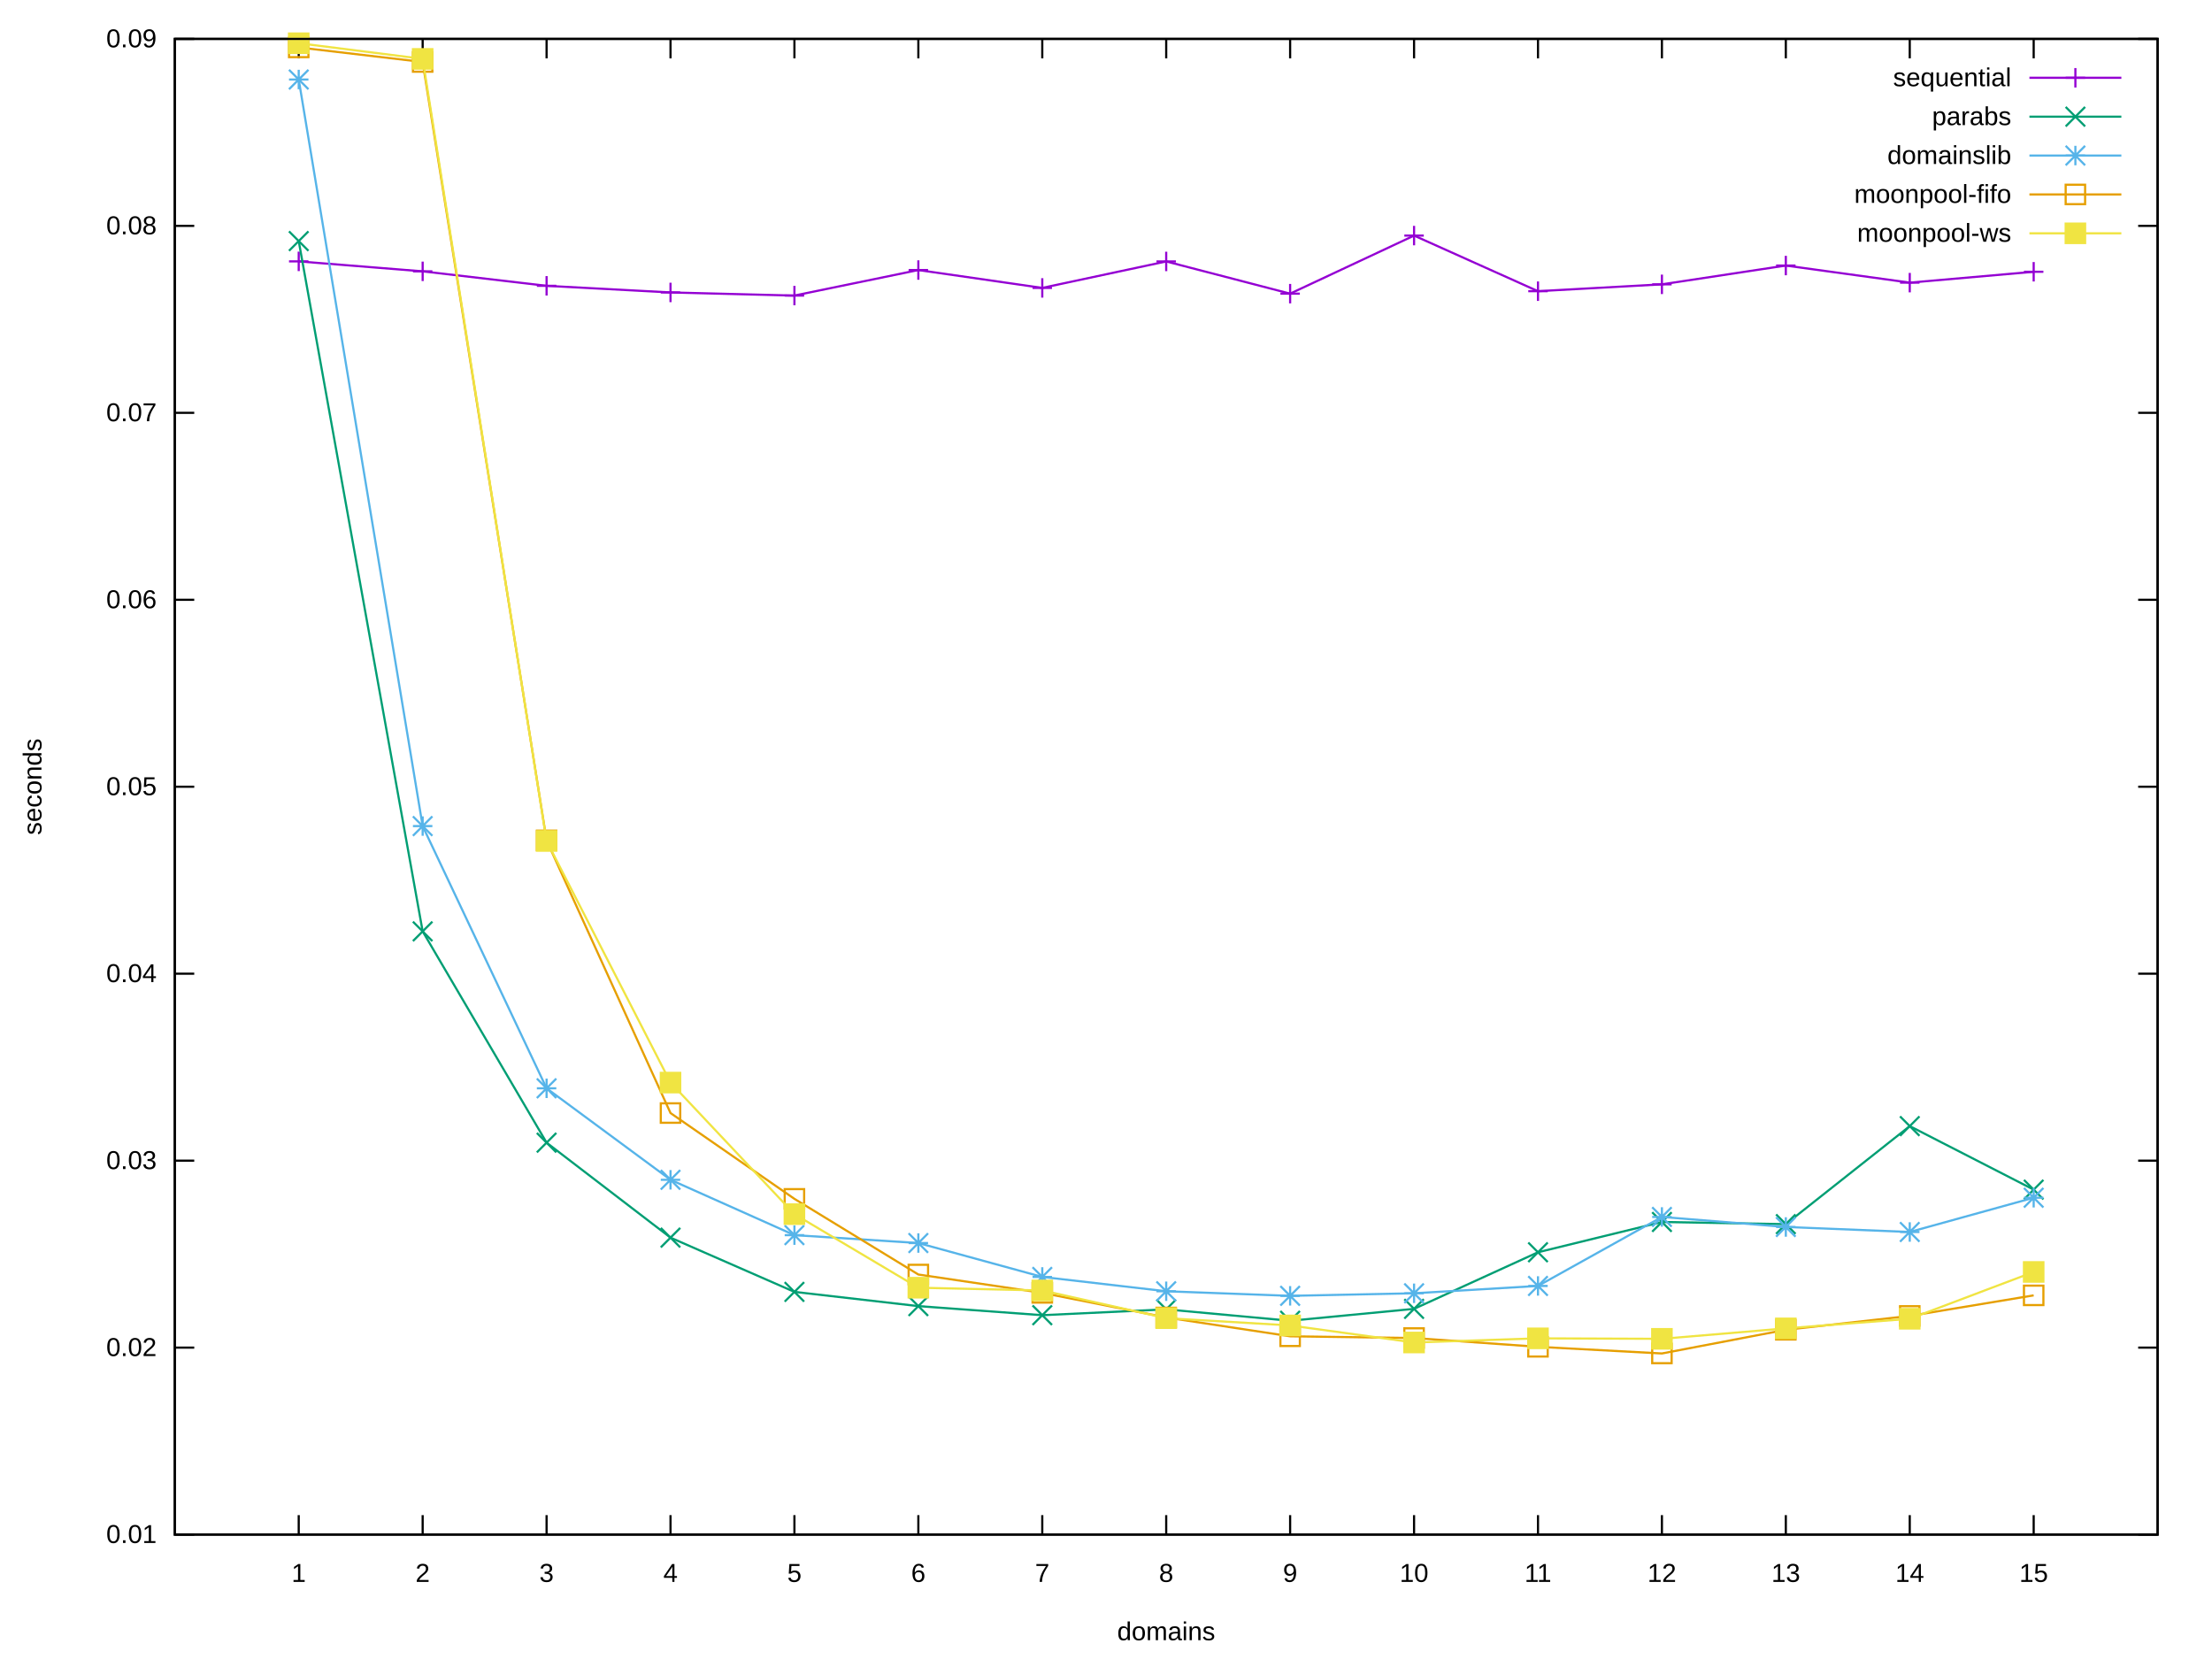
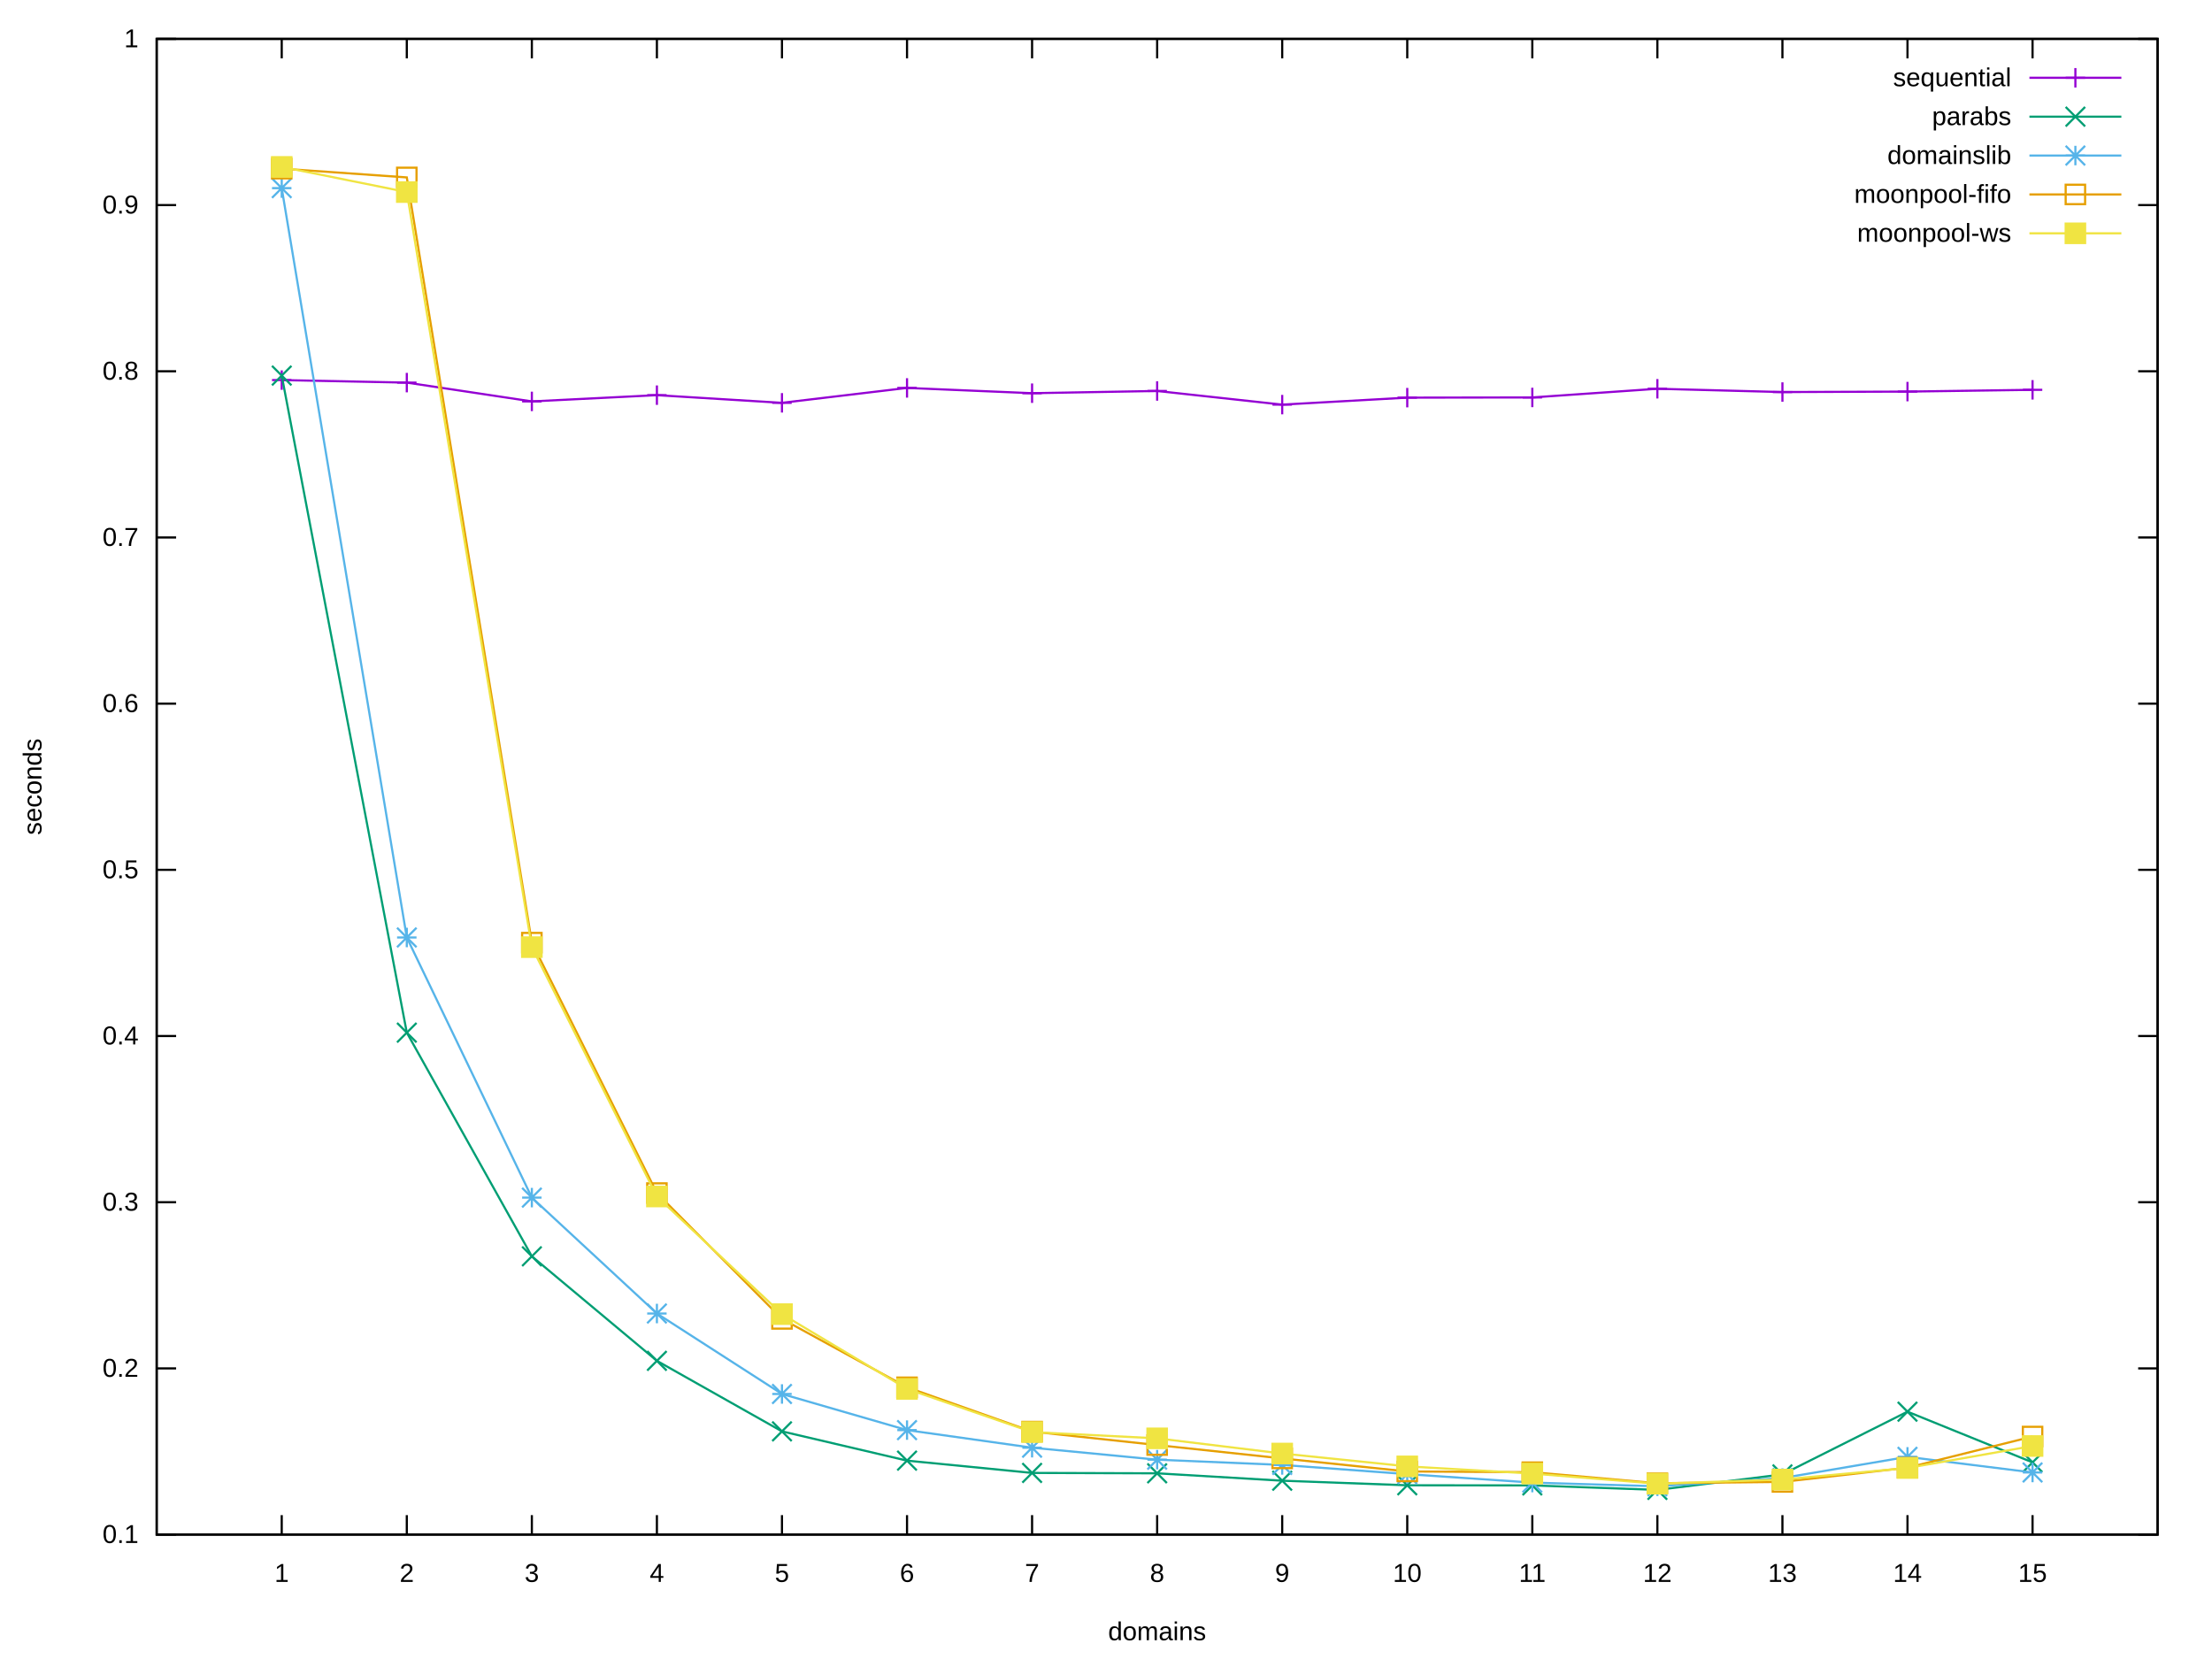
<svg xmlns="http://www.w3.org/2000/svg" xmlns:xlink="http://www.w3.org/1999/xlink" viewBox="0 0 1024 768">
  <g id="gnuplot_canvas">
    <rect x="0" y="0" width="1024" height="768" fill="#ffffff" />
    <defs>
      <circle id="gpDot" r="0.5" stroke-width="0.5" stroke="currentColor" />
      <path id="gpPt0" stroke-width="0.222" stroke="currentColor" d="M-1,0 h2 M0,-1 v2" />
      <path id="gpPt1" stroke-width="0.222" stroke="currentColor" d="M-1,-1 L1,1 M1,-1 L-1,1" />
      <path id="gpPt2" stroke-width="0.222" stroke="currentColor" d="M-1,0 L1,0 M0,-1 L0,1 M-1,-1 L1,1 M-1,1 L1,-1" />
      <rect id="gpPt3" stroke-width="0.222" stroke="currentColor" x="-1" y="-1" width="2" height="2" />
      <rect id="gpPt4" stroke-width="0.222" stroke="currentColor" fill="currentColor" x="-1" y="-1" width="2" height="2" />
      <circle id="gpPt5" stroke-width="0.222" stroke="currentColor" cx="0" cy="0" r="1" />
      <use xlink:href="#gpPt5" id="gpPt6" fill="currentColor" stroke="none" />
      <path id="gpPt7" stroke-width="0.222" stroke="currentColor" d="M0,-1.33 L-1.33,0.67 L1.33,0.67 z" />
      <use xlink:href="#gpPt7" id="gpPt8" fill="currentColor" stroke="none" />
      <use xlink:href="#gpPt7" id="gpPt9" stroke="currentColor" transform="rotate(180)" />
      <use xlink:href="#gpPt9" id="gpPt10" fill="currentColor" stroke="none" />
      <use xlink:href="#gpPt3" id="gpPt11" stroke="currentColor" transform="rotate(45)" />
      <use xlink:href="#gpPt11" id="gpPt12" fill="currentColor" stroke="none" />
      <path id="gpPt13" stroke-width="0.222" stroke="currentColor" d="M0,1.330 L1.265,0.411 L0.782,-1.067 L-0.782,-1.076 L-1.265,0.411 z" />
      <use xlink:href="#gpPt13" id="gpPt14" fill="currentColor" stroke="none" />
      <filter id="textbox" filterUnits="objectBoundingBox" x="0" y="0" height="1" width="1">
        <feFlood flood-color="#FFFFFF" flood-opacity="1" result="bgnd" />
        <feComposite in="SourceGraphic" in2="bgnd" operator="atop" />
      </filter>
      <filter id="greybox" filterUnits="objectBoundingBox" x="0" y="0" height="1" width="1">
        <feFlood flood-color="lightgrey" flood-opacity="1" result="grey" />
        <feComposite in="SourceGraphic" in2="grey" operator="atop" />
      </filter>
    </defs>
    <g fill="none" color="#FFFFFF" stroke="currentColor" stroke-width="1.00" stroke-linecap="butt" stroke-linejoin="miter">
</g>
    <g fill="none" color="black" stroke="currentColor" stroke-width="1.00" stroke-linecap="butt" stroke-linejoin="miter">
-       <path stroke="black" d="M80.92,710.40 L89.92,710.40 M998.82,710.40 L989.82,710.40  " />
-       <g transform="translate(72.53,714.30)" stroke="none" fill="black" font-family="Arial" font-size="12.00" text-anchor="end">
-         <text>
-           <tspan font-family="Arial"> 0.01</tspan>
-         </text>
-       </g>
-     </g>
-     <g fill="none" color="black" stroke="currentColor" stroke-width="1.00" stroke-linecap="butt" stroke-linejoin="miter">
-       <path stroke="black" d="M80.92,623.85 L89.92,623.85 M998.82,623.85 L989.82,623.85  " />
-       <g transform="translate(72.53,627.75)" stroke="none" fill="black" font-family="Arial" font-size="12.00" text-anchor="end">
-         <text>
-           <tspan font-family="Arial"> 0.02</tspan>
-         </text>
-       </g>
-     </g>
-     <g fill="none" color="black" stroke="currentColor" stroke-width="1.00" stroke-linecap="butt" stroke-linejoin="miter">
-       <path stroke="black" d="M80.92,537.30 L89.92,537.30 M998.82,537.30 L989.82,537.30  " />
-       <g transform="translate(72.53,541.20)" stroke="none" fill="black" font-family="Arial" font-size="12.00" text-anchor="end">
-         <text>
-           <tspan font-family="Arial"> 0.03</tspan>
-         </text>
-       </g>
-     </g>
-     <g fill="none" color="black" stroke="currentColor" stroke-width="1.00" stroke-linecap="butt" stroke-linejoin="miter">
-       <path stroke="black" d="M80.92,450.75 L89.92,450.75 M998.82,450.75 L989.82,450.75  " />
-       <g transform="translate(72.53,454.65)" stroke="none" fill="black" font-family="Arial" font-size="12.00" text-anchor="end">
-         <text>
-           <tspan font-family="Arial"> 0.04</tspan>
-         </text>
-       </g>
-     </g>
-     <g fill="none" color="black" stroke="currentColor" stroke-width="1.00" stroke-linecap="butt" stroke-linejoin="miter">
-       <path stroke="black" d="M80.92,364.20 L89.92,364.20 M998.82,364.20 L989.82,364.20  " />
-       <g transform="translate(72.53,368.10)" stroke="none" fill="black" font-family="Arial" font-size="12.00" text-anchor="end">
-         <text>
-           <tspan font-family="Arial"> 0.05</tspan>
-         </text>
-       </g>
-     </g>
-     <g fill="none" color="black" stroke="currentColor" stroke-width="1.00" stroke-linecap="butt" stroke-linejoin="miter">
-       <path stroke="black" d="M80.92,277.66 L89.92,277.66 M998.82,277.66 L989.82,277.66  " />
-       <g transform="translate(72.53,281.56)" stroke="none" fill="black" font-family="Arial" font-size="12.00" text-anchor="end">
-         <text>
-           <tspan font-family="Arial"> 0.06</tspan>
-         </text>
-       </g>
-     </g>
-     <g fill="none" color="black" stroke="currentColor" stroke-width="1.00" stroke-linecap="butt" stroke-linejoin="miter">
-       <path stroke="black" d="M80.92,191.11 L89.92,191.11 M998.82,191.11 L989.82,191.11  " />
-       <g transform="translate(72.53,195.01)" stroke="none" fill="black" font-family="Arial" font-size="12.00" text-anchor="end">
-         <text>
-           <tspan font-family="Arial"> 0.07</tspan>
-         </text>
-       </g>
-     </g>
-     <g fill="none" color="black" stroke="currentColor" stroke-width="1.00" stroke-linecap="butt" stroke-linejoin="miter">
-       <path stroke="black" d="M80.92,104.56 L89.92,104.56 M998.82,104.56 L989.82,104.56  " />
-       <g transform="translate(72.53,108.46)" stroke="none" fill="black" font-family="Arial" font-size="12.00" text-anchor="end">
-         <text>
-           <tspan font-family="Arial"> 0.08</tspan>
-         </text>
-       </g>
-     </g>
-     <g fill="none" color="black" stroke="currentColor" stroke-width="1.00" stroke-linecap="butt" stroke-linejoin="miter">
-       <path stroke="black" d="M80.92,18.01 L89.92,18.01 M998.82,18.01 L989.82,18.01  " />
-       <g transform="translate(72.53,21.91)" stroke="none" fill="black" font-family="Arial" font-size="12.00" text-anchor="end">
-         <text>
-           <tspan font-family="Arial"> 0.09</tspan>
-         </text>
-       </g>
-     </g>
-     <g fill="none" color="black" stroke="currentColor" stroke-width="1.00" stroke-linecap="butt" stroke-linejoin="miter">
-       <path stroke="black" d="M138.29,710.40 L138.29,701.40 M138.29,18.01 L138.29,27.01  " />
-       <g transform="translate(138.29,732.30)" stroke="none" fill="black" font-family="Arial" font-size="12.00" text-anchor="middle">
+       <path stroke="black" d="M72.53,710.40 L81.53,710.40 M998.82,710.40 L989.82,710.40  " />
+       <g transform="translate(64.14,714.30)" stroke="none" fill="black" font-family="Arial" font-size="12.00" text-anchor="end">
+         <text>
+           <tspan font-family="Arial"> 0.1</tspan>
+         </text>
+       </g>
+     </g>
+     <g fill="none" color="black" stroke="currentColor" stroke-width="1.00" stroke-linecap="butt" stroke-linejoin="miter">
+       <path stroke="black" d="M72.53,633.47 L81.53,633.47 M998.82,633.47 L989.82,633.47  " />
+       <g transform="translate(64.14,637.37)" stroke="none" fill="black" font-family="Arial" font-size="12.00" text-anchor="end">
+         <text>
+           <tspan font-family="Arial"> 0.2</tspan>
+         </text>
+       </g>
+     </g>
+     <g fill="none" color="black" stroke="currentColor" stroke-width="1.00" stroke-linecap="butt" stroke-linejoin="miter">
+       <path stroke="black" d="M72.53,556.54 L81.53,556.54 M998.82,556.54 L989.82,556.54  " />
+       <g transform="translate(64.14,560.44)" stroke="none" fill="black" font-family="Arial" font-size="12.00" text-anchor="end">
+         <text>
+           <tspan font-family="Arial"> 0.3</tspan>
+         </text>
+       </g>
+     </g>
+     <g fill="none" color="black" stroke="currentColor" stroke-width="1.00" stroke-linecap="butt" stroke-linejoin="miter">
+       <path stroke="black" d="M72.53,479.60 L81.53,479.60 M998.82,479.60 L989.82,479.60  " />
+       <g transform="translate(64.14,483.50)" stroke="none" fill="black" font-family="Arial" font-size="12.00" text-anchor="end">
+         <text>
+           <tspan font-family="Arial"> 0.4</tspan>
+         </text>
+       </g>
+     </g>
+     <g fill="none" color="black" stroke="currentColor" stroke-width="1.00" stroke-linecap="butt" stroke-linejoin="miter">
+       <path stroke="black" d="M72.53,402.67 L81.53,402.67 M998.82,402.67 L989.82,402.67  " />
+       <g transform="translate(64.14,406.57)" stroke="none" fill="black" font-family="Arial" font-size="12.00" text-anchor="end">
+         <text>
+           <tspan font-family="Arial"> 0.5</tspan>
+         </text>
+       </g>
+     </g>
+     <g fill="none" color="black" stroke="currentColor" stroke-width="1.00" stroke-linecap="butt" stroke-linejoin="miter">
+       <path stroke="black" d="M72.53,325.74 L81.53,325.74 M998.82,325.74 L989.82,325.74  " />
+       <g transform="translate(64.14,329.64)" stroke="none" fill="black" font-family="Arial" font-size="12.00" text-anchor="end">
+         <text>
+           <tspan font-family="Arial"> 0.6</tspan>
+         </text>
+       </g>
+     </g>
+     <g fill="none" color="black" stroke="currentColor" stroke-width="1.00" stroke-linecap="butt" stroke-linejoin="miter">
+       <path stroke="black" d="M72.53,248.81 L81.53,248.81 M998.82,248.81 L989.82,248.81  " />
+       <g transform="translate(64.14,252.71)" stroke="none" fill="black" font-family="Arial" font-size="12.00" text-anchor="end">
+         <text>
+           <tspan font-family="Arial"> 0.7</tspan>
+         </text>
+       </g>
+     </g>
+     <g fill="none" color="black" stroke="currentColor" stroke-width="1.00" stroke-linecap="butt" stroke-linejoin="miter">
+       <path stroke="black" d="M72.53,171.87 L81.53,171.87 M998.82,171.87 L989.82,171.87  " />
+       <g transform="translate(64.14,175.77)" stroke="none" fill="black" font-family="Arial" font-size="12.00" text-anchor="end">
+         <text>
+           <tspan font-family="Arial"> 0.8</tspan>
+         </text>
+       </g>
+     </g>
+     <g fill="none" color="black" stroke="currentColor" stroke-width="1.00" stroke-linecap="butt" stroke-linejoin="miter">
+       <path stroke="black" d="M72.53,94.94 L81.53,94.94 M998.82,94.94 L989.82,94.94  " />
+       <g transform="translate(64.14,98.84)" stroke="none" fill="black" font-family="Arial" font-size="12.00" text-anchor="end">
+         <text>
+           <tspan font-family="Arial"> 0.9</tspan>
+         </text>
+       </g>
+     </g>
+     <g fill="none" color="black" stroke="currentColor" stroke-width="1.00" stroke-linecap="butt" stroke-linejoin="miter">
+       <path stroke="black" d="M72.53,18.01 L81.53,18.01 M998.82,18.01 L989.82,18.01  " />
+       <g transform="translate(64.14,21.91)" stroke="none" fill="black" font-family="Arial" font-size="12.00" text-anchor="end">
        <text>
          <tspan font-family="Arial"> 1</tspan>
        </text>
      </g>
    </g>
    <g fill="none" color="black" stroke="currentColor" stroke-width="1.00" stroke-linecap="butt" stroke-linejoin="miter">
-       <path stroke="black" d="M195.66,710.40 L195.66,701.40 M195.66,18.01 L195.66,27.01  " />
-       <g transform="translate(195.66,732.30)" stroke="none" fill="black" font-family="Arial" font-size="12.00" text-anchor="middle">
+       <path stroke="black" d="M130.42,710.40 L130.42,701.40 M130.42,18.01 L130.42,27.01  " />
+       <g transform="translate(130.42,732.30)" stroke="none" fill="black" font-family="Arial" font-size="12.00" text-anchor="middle">
+         <text>
+           <tspan font-family="Arial"> 1</tspan>
+         </text>
+       </g>
+     </g>
+     <g fill="none" color="black" stroke="currentColor" stroke-width="1.00" stroke-linecap="butt" stroke-linejoin="miter">
+       <path stroke="black" d="M188.32,710.40 L188.32,701.40 M188.32,18.01 L188.32,27.01  " />
+       <g transform="translate(188.32,732.30)" stroke="none" fill="black" font-family="Arial" font-size="12.00" text-anchor="middle">
        <text>
          <tspan font-family="Arial"> 2</tspan>
        </text>
      </g>
    </g>
    <g fill="none" color="black" stroke="currentColor" stroke-width="1.00" stroke-linecap="butt" stroke-linejoin="miter">
-       <path stroke="black" d="M253.03,710.40 L253.03,701.40 M253.03,18.01 L253.03,27.01  " />
-       <g transform="translate(253.03,732.30)" stroke="none" fill="black" font-family="Arial" font-size="12.00" text-anchor="middle">
+       <path stroke="black" d="M246.21,710.40 L246.21,701.40 M246.21,18.01 L246.21,27.01  " />
+       <g transform="translate(246.21,732.30)" stroke="none" fill="black" font-family="Arial" font-size="12.00" text-anchor="middle">
        <text>
          <tspan font-family="Arial"> 3</tspan>
        </text>
      </g>
    </g>
    <g fill="none" color="black" stroke="currentColor" stroke-width="1.00" stroke-linecap="butt" stroke-linejoin="miter">
-       <path stroke="black" d="M310.40,710.40 L310.40,701.40 M310.40,18.01 L310.40,27.01  " />
-       <g transform="translate(310.40,732.30)" stroke="none" fill="black" font-family="Arial" font-size="12.00" text-anchor="middle">
+       <path stroke="black" d="M304.10,710.40 L304.10,701.40 M304.10,18.01 L304.10,27.01  " />
+       <g transform="translate(304.10,732.30)" stroke="none" fill="black" font-family="Arial" font-size="12.00" text-anchor="middle">
        <text>
          <tspan font-family="Arial"> 4</tspan>
        </text>
      </g>
    </g>
    <g fill="none" color="black" stroke="currentColor" stroke-width="1.00" stroke-linecap="butt" stroke-linejoin="miter">
-       <path stroke="black" d="M367.76,710.40 L367.76,701.40 M367.76,18.01 L367.76,27.01  " />
-       <g transform="translate(367.76,732.30)" stroke="none" fill="black" font-family="Arial" font-size="12.00" text-anchor="middle">
+       <path stroke="black" d="M362.00,710.40 L362.00,701.40 M362.00,18.01 L362.00,27.01  " />
+       <g transform="translate(362.00,732.30)" stroke="none" fill="black" font-family="Arial" font-size="12.00" text-anchor="middle">
        <text>
          <tspan font-family="Arial"> 5</tspan>
        </text>
      </g>
    </g>
    <g fill="none" color="black" stroke="currentColor" stroke-width="1.00" stroke-linecap="butt" stroke-linejoin="miter">
-       <path stroke="black" d="M425.13,710.40 L425.13,701.40 M425.13,18.01 L425.13,27.01  " />
-       <g transform="translate(425.13,732.30)" stroke="none" fill="black" font-family="Arial" font-size="12.00" text-anchor="middle">
+       <path stroke="black" d="M419.89,710.40 L419.89,701.40 M419.89,18.01 L419.89,27.01  " />
+       <g transform="translate(419.89,732.30)" stroke="none" fill="black" font-family="Arial" font-size="12.00" text-anchor="middle">
        <text>
          <tspan font-family="Arial"> 6</tspan>
        </text>
      </g>
    </g>
    <g fill="none" color="black" stroke="currentColor" stroke-width="1.00" stroke-linecap="butt" stroke-linejoin="miter">
-       <path stroke="black" d="M482.50,710.40 L482.50,701.40 M482.50,18.01 L482.50,27.01  " />
-       <g transform="translate(482.50,732.30)" stroke="none" fill="black" font-family="Arial" font-size="12.00" text-anchor="middle">
+       <path stroke="black" d="M477.78,710.40 L477.78,701.40 M477.78,18.01 L477.78,27.01  " />
+       <g transform="translate(477.78,732.30)" stroke="none" fill="black" font-family="Arial" font-size="12.00" text-anchor="middle">
        <text>
          <tspan font-family="Arial"> 7</tspan>
        </text>
      </g>
    </g>
    <g fill="none" color="black" stroke="currentColor" stroke-width="1.00" stroke-linecap="butt" stroke-linejoin="miter">
-       <path stroke="black" d="M539.87,710.40 L539.87,701.40 M539.87,18.01 L539.87,27.01  " />
-       <g transform="translate(539.87,732.30)" stroke="none" fill="black" font-family="Arial" font-size="12.00" text-anchor="middle">
+       <path stroke="black" d="M535.68,710.40 L535.68,701.40 M535.68,18.01 L535.68,27.01  " />
+       <g transform="translate(535.68,732.30)" stroke="none" fill="black" font-family="Arial" font-size="12.00" text-anchor="middle">
        <text>
          <tspan font-family="Arial"> 8</tspan>
        </text>
      </g>
    </g>
    <g fill="none" color="black" stroke="currentColor" stroke-width="1.00" stroke-linecap="butt" stroke-linejoin="miter">
-       <path stroke="black" d="M597.24,710.40 L597.24,701.40 M597.24,18.01 L597.24,27.01  " />
-       <g transform="translate(597.24,732.30)" stroke="none" fill="black" font-family="Arial" font-size="12.00" text-anchor="middle">
+       <path stroke="black" d="M593.57,710.40 L593.57,701.40 M593.57,18.01 L593.57,27.01  " />
+       <g transform="translate(593.57,732.30)" stroke="none" fill="black" font-family="Arial" font-size="12.00" text-anchor="middle">
        <text>
          <tspan font-family="Arial"> 9</tspan>
        </text>
      </g>
    </g>
    <g fill="none" color="black" stroke="currentColor" stroke-width="1.00" stroke-linecap="butt" stroke-linejoin="miter">
-       <path stroke="black" d="M654.61,710.40 L654.61,701.40 M654.61,18.01 L654.61,27.01  " />
-       <g transform="translate(654.61,732.30)" stroke="none" fill="black" font-family="Arial" font-size="12.00" text-anchor="middle">
+       <path stroke="black" d="M651.46,710.40 L651.46,701.40 M651.46,18.01 L651.46,27.01  " />
+       <g transform="translate(651.46,732.30)" stroke="none" fill="black" font-family="Arial" font-size="12.00" text-anchor="middle">
        <text>
          <tspan font-family="Arial"> 10</tspan>
        </text>
      </g>
    </g>
    <g fill="none" color="black" stroke="currentColor" stroke-width="1.00" stroke-linecap="butt" stroke-linejoin="miter">
-       <path stroke="black" d="M711.98,710.40 L711.98,701.40 M711.98,18.01 L711.98,27.01  " />
-       <g transform="translate(711.98,732.30)" stroke="none" fill="black" font-family="Arial" font-size="12.00" text-anchor="middle">
+       <path stroke="black" d="M709.35,710.40 L709.35,701.40 M709.35,18.01 L709.35,27.01  " />
+       <g transform="translate(709.35,732.30)" stroke="none" fill="black" font-family="Arial" font-size="12.00" text-anchor="middle">
        <text>
          <tspan font-family="Arial"> 11</tspan>
        </text>
      </g>
    </g>
    <g fill="none" color="black" stroke="currentColor" stroke-width="1.00" stroke-linecap="butt" stroke-linejoin="miter">
-       <path stroke="black" d="M769.35,710.40 L769.35,701.40 M769.35,18.01 L769.35,27.01  " />
-       <g transform="translate(769.35,732.30)" stroke="none" fill="black" font-family="Arial" font-size="12.00" text-anchor="middle">
+       <path stroke="black" d="M767.25,710.40 L767.25,701.40 M767.25,18.01 L767.25,27.01  " />
+       <g transform="translate(767.25,732.30)" stroke="none" fill="black" font-family="Arial" font-size="12.00" text-anchor="middle">
        <text>
          <tspan font-family="Arial"> 12</tspan>
        </text>
      </g>
    </g>
    <g fill="none" color="black" stroke="currentColor" stroke-width="1.00" stroke-linecap="butt" stroke-linejoin="miter">
-       <path stroke="black" d="M826.71,710.40 L826.71,701.40 M826.71,18.01 L826.71,27.01  " />
-       <g transform="translate(826.71,732.30)" stroke="none" fill="black" font-family="Arial" font-size="12.00" text-anchor="middle">
+       <path stroke="black" d="M825.14,710.40 L825.14,701.40 M825.14,18.01 L825.14,27.01  " />
+       <g transform="translate(825.14,732.30)" stroke="none" fill="black" font-family="Arial" font-size="12.00" text-anchor="middle">
        <text>
          <tspan font-family="Arial"> 13</tspan>
        </text>
      </g>
    </g>
    <g fill="none" color="black" stroke="currentColor" stroke-width="1.00" stroke-linecap="butt" stroke-linejoin="miter">
-       <path stroke="black" d="M884.08,710.40 L884.08,701.40 M884.08,18.01 L884.08,27.01  " />
-       <g transform="translate(884.08,732.30)" stroke="none" fill="black" font-family="Arial" font-size="12.00" text-anchor="middle">
+       <path stroke="black" d="M883.03,710.40 L883.03,701.40 M883.03,18.01 L883.03,27.01  " />
+       <g transform="translate(883.03,732.30)" stroke="none" fill="black" font-family="Arial" font-size="12.00" text-anchor="middle">
        <text>
          <tspan font-family="Arial"> 14</tspan>
        </text>
      </g>
    </g>
    <g fill="none" color="black" stroke="currentColor" stroke-width="1.00" stroke-linecap="butt" stroke-linejoin="miter">
-       <path stroke="black" d="M941.45,710.40 L941.45,701.40 M941.45,18.01 L941.45,27.01  " />
-       <g transform="translate(941.45,732.30)" stroke="none" fill="black" font-family="Arial" font-size="12.00" text-anchor="middle">
+       <path stroke="black" d="M940.93,710.40 L940.93,701.40 M940.93,18.01 L940.93,27.01  " />
+       <g transform="translate(940.93,732.30)" stroke="none" fill="black" font-family="Arial" font-size="12.00" text-anchor="middle">
        <text>
          <tspan font-family="Arial"> 15</tspan>
        </text>
      </g>
    </g>
    <g fill="none" color="black" stroke="currentColor" stroke-width="1.00" stroke-linecap="butt" stroke-linejoin="miter">
</g>
    <g fill="none" color="black" stroke="currentColor" stroke-width="1.00" stroke-linecap="butt" stroke-linejoin="miter">
-       <path stroke="black" d="M80.92,18.01 L80.92,710.40 L998.82,710.40 L998.82,18.01 L80.92,18.01 Z  " />
+       <path stroke="black" d="M72.53,18.01 L72.53,710.40 L998.82,710.40 L998.82,18.01 L72.53,18.01 Z  " />
    </g>
    <g fill="none" color="black" stroke="currentColor" stroke-width="1.00" stroke-linecap="butt" stroke-linejoin="miter">
</g>
    <g id="gnuplot_plot_1">
      <g fill="none" color="black" stroke="currentColor" stroke-width="1.00" stroke-linecap="butt" stroke-linejoin="miter">
        <g transform="translate(931.09,39.91)" stroke="none" fill="black" font-family="Arial" font-size="12.00" text-anchor="end">
          <text>
            <tspan font-family="Arial">sequential</tspan>
          </text>
        </g>
      </g>
      <g fill="none" color="black" stroke="currentColor" stroke-width="1.00" stroke-linecap="butt" stroke-linejoin="miter">
-         <path stroke="rgb(148,   0, 211)" d="M939.48,36.01 L982.04,36.01 M138.29,121.00 L195.66,125.61 L253.03,132.31 L310.40,135.38 L367.76,136.83 L425.13,125.01   L482.50,133.28 L539.87,121.03 L597.24,135.94 L654.61,109.06 L711.98,134.80 L769.35,131.63 L826.71,122.93 L884.08,130.84   L941.45,125.81  " />
-         <use xlink:href="#gpPt0" transform="translate(138.29,121.00) scale(4.50)" color="rgb(148,   0, 211)" />
-         <use xlink:href="#gpPt0" transform="translate(195.66,125.61) scale(4.50)" color="rgb(148,   0, 211)" />
-         <use xlink:href="#gpPt0" transform="translate(253.03,132.31) scale(4.50)" color="rgb(148,   0, 211)" />
-         <use xlink:href="#gpPt0" transform="translate(310.40,135.38) scale(4.50)" color="rgb(148,   0, 211)" />
-         <use xlink:href="#gpPt0" transform="translate(367.76,136.83) scale(4.50)" color="rgb(148,   0, 211)" />
-         <use xlink:href="#gpPt0" transform="translate(425.13,125.01) scale(4.50)" color="rgb(148,   0, 211)" />
-         <use xlink:href="#gpPt0" transform="translate(482.50,133.28) scale(4.50)" color="rgb(148,   0, 211)" />
-         <use xlink:href="#gpPt0" transform="translate(539.87,121.03) scale(4.50)" color="rgb(148,   0, 211)" />
-         <use xlink:href="#gpPt0" transform="translate(597.24,135.94) scale(4.50)" color="rgb(148,   0, 211)" />
-         <use xlink:href="#gpPt0" transform="translate(654.61,109.06) scale(4.50)" color="rgb(148,   0, 211)" />
-         <use xlink:href="#gpPt0" transform="translate(711.98,134.80) scale(4.50)" color="rgb(148,   0, 211)" />
-         <use xlink:href="#gpPt0" transform="translate(769.35,131.63) scale(4.50)" color="rgb(148,   0, 211)" />
-         <use xlink:href="#gpPt0" transform="translate(826.71,122.93) scale(4.50)" color="rgb(148,   0, 211)" />
-         <use xlink:href="#gpPt0" transform="translate(884.08,130.84) scale(4.50)" color="rgb(148,   0, 211)" />
-         <use xlink:href="#gpPt0" transform="translate(941.45,125.81) scale(4.50)" color="rgb(148,   0, 211)" />
+         <path stroke="rgb(148,   0, 211)" d="M939.48,36.01 L982.04,36.01 M130.42,175.95 L188.32,177.12 L246.21,185.82 L304.10,182.93 L362.00,186.48 L419.89,179.58   L477.78,182.02 L535.68,180.99 L593.57,187.31 L651.46,184.08 L709.35,183.99 L767.25,179.97 L825.14,181.49 L883.03,181.28   L940.93,180.46  " />
+         <use xlink:href="#gpPt0" transform="translate(130.42,175.95) scale(4.50)" color="rgb(148,   0, 211)" />
+         <use xlink:href="#gpPt0" transform="translate(188.32,177.12) scale(4.50)" color="rgb(148,   0, 211)" />
+         <use xlink:href="#gpPt0" transform="translate(246.21,185.82) scale(4.50)" color="rgb(148,   0, 211)" />
+         <use xlink:href="#gpPt0" transform="translate(304.10,182.93) scale(4.50)" color="rgb(148,   0, 211)" />
+         <use xlink:href="#gpPt0" transform="translate(362.00,186.48) scale(4.50)" color="rgb(148,   0, 211)" />
+         <use xlink:href="#gpPt0" transform="translate(419.89,179.58) scale(4.50)" color="rgb(148,   0, 211)" />
+         <use xlink:href="#gpPt0" transform="translate(477.78,182.02) scale(4.50)" color="rgb(148,   0, 211)" />
+         <use xlink:href="#gpPt0" transform="translate(535.68,180.99) scale(4.50)" color="rgb(148,   0, 211)" />
+         <use xlink:href="#gpPt0" transform="translate(593.57,187.31) scale(4.50)" color="rgb(148,   0, 211)" />
+         <use xlink:href="#gpPt0" transform="translate(651.46,184.08) scale(4.50)" color="rgb(148,   0, 211)" />
+         <use xlink:href="#gpPt0" transform="translate(709.35,183.99) scale(4.50)" color="rgb(148,   0, 211)" />
+         <use xlink:href="#gpPt0" transform="translate(767.25,179.97) scale(4.50)" color="rgb(148,   0, 211)" />
+         <use xlink:href="#gpPt0" transform="translate(825.14,181.49) scale(4.50)" color="rgb(148,   0, 211)" />
+         <use xlink:href="#gpPt0" transform="translate(883.03,181.28) scale(4.50)" color="rgb(148,   0, 211)" />
+         <use xlink:href="#gpPt0" transform="translate(940.93,180.46) scale(4.50)" color="rgb(148,   0, 211)" />
        <use xlink:href="#gpPt0" transform="translate(960.76,36.01) scale(4.50)" color="rgb(148,   0, 211)" />
      </g>
    </g>
    <g id="gnuplot_plot_2">
      <g fill="none" color="black" stroke="currentColor" stroke-width="1.00" stroke-linecap="butt" stroke-linejoin="miter">
        <g transform="translate(931.09,57.91)" stroke="none" fill="black" font-family="Arial" font-size="12.00" text-anchor="end">
          <text>
            <tspan font-family="Arial">parabs</tspan>
          </text>
        </g>
      </g>
      <g fill="none" color="black" stroke="currentColor" stroke-width="1.00" stroke-linecap="butt" stroke-linejoin="miter">
-         <path stroke="rgb(  0, 158, 115)" d="M939.48,54.01 L982.04,54.01 M138.29,111.60 L195.66,431.16 L253.03,528.97 L310.40,572.94 L367.76,598.05 L425.13,604.64   L482.50,608.84 L539.87,606.14 L597.24,611.42 L654.61,605.91 L711.98,579.71 L769.35,565.69 L826.71,566.69 L884.08,521.31   L941.45,550.72  " />
-         <use xlink:href="#gpPt1" transform="translate(138.29,111.60) scale(4.50)" color="rgb(  0, 158, 115)" />
-         <use xlink:href="#gpPt1" transform="translate(195.66,431.16) scale(4.50)" color="rgb(  0, 158, 115)" />
-         <use xlink:href="#gpPt1" transform="translate(253.03,528.97) scale(4.50)" color="rgb(  0, 158, 115)" />
-         <use xlink:href="#gpPt1" transform="translate(310.40,572.94) scale(4.50)" color="rgb(  0, 158, 115)" />
-         <use xlink:href="#gpPt1" transform="translate(367.76,598.05) scale(4.50)" color="rgb(  0, 158, 115)" />
-         <use xlink:href="#gpPt1" transform="translate(425.13,604.64) scale(4.50)" color="rgb(  0, 158, 115)" />
-         <use xlink:href="#gpPt1" transform="translate(482.50,608.84) scale(4.50)" color="rgb(  0, 158, 115)" />
-         <use xlink:href="#gpPt1" transform="translate(539.87,606.14) scale(4.50)" color="rgb(  0, 158, 115)" />
-         <use xlink:href="#gpPt1" transform="translate(597.24,611.42) scale(4.50)" color="rgb(  0, 158, 115)" />
-         <use xlink:href="#gpPt1" transform="translate(654.61,605.91) scale(4.50)" color="rgb(  0, 158, 115)" />
-         <use xlink:href="#gpPt1" transform="translate(711.98,579.71) scale(4.50)" color="rgb(  0, 158, 115)" />
-         <use xlink:href="#gpPt1" transform="translate(769.35,565.69) scale(4.50)" color="rgb(  0, 158, 115)" />
-         <use xlink:href="#gpPt1" transform="translate(826.71,566.69) scale(4.50)" color="rgb(  0, 158, 115)" />
-         <use xlink:href="#gpPt1" transform="translate(884.08,521.31) scale(4.50)" color="rgb(  0, 158, 115)" />
-         <use xlink:href="#gpPt1" transform="translate(941.45,550.72) scale(4.50)" color="rgb(  0, 158, 115)" />
+         <path stroke="rgb(  0, 158, 115)" d="M939.48,54.01 L982.04,54.01 M130.42,173.87 L188.32,478.04 L246.21,581.59 L304.10,629.97 L362.00,662.62 L419.89,676.17   L477.78,681.86 L535.68,682.04 L593.57,685.46 L651.46,687.58 L709.35,687.64 L767.25,689.72 L825.14,682.55 L883.03,653.50   L940.93,676.98  " />
+         <use xlink:href="#gpPt1" transform="translate(130.42,173.87) scale(4.50)" color="rgb(  0, 158, 115)" />
+         <use xlink:href="#gpPt1" transform="translate(188.32,478.04) scale(4.50)" color="rgb(  0, 158, 115)" />
+         <use xlink:href="#gpPt1" transform="translate(246.21,581.59) scale(4.50)" color="rgb(  0, 158, 115)" />
+         <use xlink:href="#gpPt1" transform="translate(304.10,629.97) scale(4.50)" color="rgb(  0, 158, 115)" />
+         <use xlink:href="#gpPt1" transform="translate(362.00,662.62) scale(4.50)" color="rgb(  0, 158, 115)" />
+         <use xlink:href="#gpPt1" transform="translate(419.89,676.17) scale(4.50)" color="rgb(  0, 158, 115)" />
+         <use xlink:href="#gpPt1" transform="translate(477.78,681.86) scale(4.50)" color="rgb(  0, 158, 115)" />
+         <use xlink:href="#gpPt1" transform="translate(535.68,682.04) scale(4.50)" color="rgb(  0, 158, 115)" />
+         <use xlink:href="#gpPt1" transform="translate(593.57,685.46) scale(4.50)" color="rgb(  0, 158, 115)" />
+         <use xlink:href="#gpPt1" transform="translate(651.46,687.58) scale(4.50)" color="rgb(  0, 158, 115)" />
+         <use xlink:href="#gpPt1" transform="translate(709.35,687.64) scale(4.50)" color="rgb(  0, 158, 115)" />
+         <use xlink:href="#gpPt1" transform="translate(767.25,689.72) scale(4.50)" color="rgb(  0, 158, 115)" />
+         <use xlink:href="#gpPt1" transform="translate(825.14,682.55) scale(4.50)" color="rgb(  0, 158, 115)" />
+         <use xlink:href="#gpPt1" transform="translate(883.03,653.50) scale(4.50)" color="rgb(  0, 158, 115)" />
+         <use xlink:href="#gpPt1" transform="translate(940.93,676.98) scale(4.50)" color="rgb(  0, 158, 115)" />
        <use xlink:href="#gpPt1" transform="translate(960.76,54.01) scale(4.50)" color="rgb(  0, 158, 115)" />
      </g>
    </g>
    <g id="gnuplot_plot_3">
      <g fill="none" color="black" stroke="currentColor" stroke-width="1.00" stroke-linecap="butt" stroke-linejoin="miter">
        <g transform="translate(931.09,75.91)" stroke="none" fill="black" font-family="Arial" font-size="12.00" text-anchor="end">
          <text>
            <tspan font-family="Arial">domainslib</tspan>
          </text>
        </g>
      </g>
      <g fill="none" color="black" stroke="currentColor" stroke-width="1.00" stroke-linecap="butt" stroke-linejoin="miter">
-         <path stroke="rgb( 86, 180, 233)" d="M939.48,72.01 L982.04,72.01 M138.29,36.81 L195.66,382.42 L253.03,503.81 L310.40,546.16 L367.76,571.78 L425.13,575.44   L482.50,591.13 L539.87,597.76 L597.24,599.88 L654.61,598.70 L711.98,595.30 L769.35,563.36 L826.71,568.00 L884.08,570.32   L941.45,554.46  " />
-         <use xlink:href="#gpPt2" transform="translate(138.29,36.81) scale(4.50)" color="rgb( 86, 180, 233)" />
-         <use xlink:href="#gpPt2" transform="translate(195.66,382.42) scale(4.50)" color="rgb( 86, 180, 233)" />
-         <use xlink:href="#gpPt2" transform="translate(253.03,503.81) scale(4.50)" color="rgb( 86, 180, 233)" />
-         <use xlink:href="#gpPt2" transform="translate(310.40,546.16) scale(4.50)" color="rgb( 86, 180, 233)" />
-         <use xlink:href="#gpPt2" transform="translate(367.76,571.78) scale(4.50)" color="rgb( 86, 180, 233)" />
-         <use xlink:href="#gpPt2" transform="translate(425.13,575.44) scale(4.50)" color="rgb( 86, 180, 233)" />
-         <use xlink:href="#gpPt2" transform="translate(482.50,591.13) scale(4.50)" color="rgb( 86, 180, 233)" />
-         <use xlink:href="#gpPt2" transform="translate(539.87,597.76) scale(4.50)" color="rgb( 86, 180, 233)" />
-         <use xlink:href="#gpPt2" transform="translate(597.24,599.88) scale(4.50)" color="rgb( 86, 180, 233)" />
-         <use xlink:href="#gpPt2" transform="translate(654.61,598.70) scale(4.50)" color="rgb( 86, 180, 233)" />
-         <use xlink:href="#gpPt2" transform="translate(711.98,595.30) scale(4.50)" color="rgb( 86, 180, 233)" />
-         <use xlink:href="#gpPt2" transform="translate(769.35,563.36) scale(4.50)" color="rgb( 86, 180, 233)" />
-         <use xlink:href="#gpPt2" transform="translate(826.71,568.00) scale(4.50)" color="rgb( 86, 180, 233)" />
-         <use xlink:href="#gpPt2" transform="translate(884.08,570.32) scale(4.50)" color="rgb( 86, 180, 233)" />
-         <use xlink:href="#gpPt2" transform="translate(941.45,554.46) scale(4.50)" color="rgb( 86, 180, 233)" />
+         <path stroke="rgb( 86, 180, 233)" d="M939.48,72.01 L982.04,72.01 M130.42,87.09 L188.32,433.99 L246.21,554.41 L304.10,608.06 L362.00,645.31 L419.89,662.04   L477.78,670.18 L535.68,675.73 L593.57,678.16 L651.46,682.42 L709.35,686.34 L767.25,688.06 L825.14,684.23 L883.03,674.41   L940.93,681.65  " />
+         <use xlink:href="#gpPt2" transform="translate(130.42,87.09) scale(4.50)" color="rgb( 86, 180, 233)" />
+         <use xlink:href="#gpPt2" transform="translate(188.32,433.99) scale(4.50)" color="rgb( 86, 180, 233)" />
+         <use xlink:href="#gpPt2" transform="translate(246.21,554.41) scale(4.50)" color="rgb( 86, 180, 233)" />
+         <use xlink:href="#gpPt2" transform="translate(304.10,608.06) scale(4.50)" color="rgb( 86, 180, 233)" />
+         <use xlink:href="#gpPt2" transform="translate(362.00,645.31) scale(4.50)" color="rgb( 86, 180, 233)" />
+         <use xlink:href="#gpPt2" transform="translate(419.89,662.04) scale(4.50)" color="rgb( 86, 180, 233)" />
+         <use xlink:href="#gpPt2" transform="translate(477.78,670.18) scale(4.50)" color="rgb( 86, 180, 233)" />
+         <use xlink:href="#gpPt2" transform="translate(535.68,675.73) scale(4.50)" color="rgb( 86, 180, 233)" />
+         <use xlink:href="#gpPt2" transform="translate(593.57,678.16) scale(4.50)" color="rgb( 86, 180, 233)" />
+         <use xlink:href="#gpPt2" transform="translate(651.46,682.42) scale(4.50)" color="rgb( 86, 180, 233)" />
+         <use xlink:href="#gpPt2" transform="translate(709.35,686.34) scale(4.50)" color="rgb( 86, 180, 233)" />
+         <use xlink:href="#gpPt2" transform="translate(767.25,688.06) scale(4.50)" color="rgb( 86, 180, 233)" />
+         <use xlink:href="#gpPt2" transform="translate(825.14,684.23) scale(4.50)" color="rgb( 86, 180, 233)" />
+         <use xlink:href="#gpPt2" transform="translate(883.03,674.41) scale(4.50)" color="rgb( 86, 180, 233)" />
+         <use xlink:href="#gpPt2" transform="translate(940.93,681.65) scale(4.50)" color="rgb( 86, 180, 233)" />
        <use xlink:href="#gpPt2" transform="translate(960.76,72.01) scale(4.50)" color="rgb( 86, 180, 233)" />
      </g>
    </g>
    <g id="gnuplot_plot_4">
      <g fill="none" color="black" stroke="currentColor" stroke-width="1.00" stroke-linecap="butt" stroke-linejoin="miter">
        <g transform="translate(931.09,93.91)" stroke="none" fill="black" font-family="Arial" font-size="12.00" text-anchor="end">
          <text>
            <tspan font-family="Arial">moonpool-fifo</tspan>
          </text>
        </g>
      </g>
      <g fill="none" color="black" stroke="currentColor" stroke-width="1.00" stroke-linecap="butt" stroke-linejoin="miter">
-         <path stroke="rgb(230, 159,   0)" d="M939.48,90.01 L982.04,90.01 M138.29,21.96 L195.66,28.70 L253.03,389.03 L310.40,515.26 L367.76,554.98 L425.13,590.01   L482.50,598.51 L539.87,609.90 L597.24,618.61 L654.61,619.41 L711.98,623.48 L769.35,626.56 L826.71,615.60 L884.08,609.18   L941.45,599.66  " />
-         <use xlink:href="#gpPt3" transform="translate(138.29,21.96) scale(4.50)" color="rgb(230, 159,   0)" />
-         <use xlink:href="#gpPt3" transform="translate(195.66,28.70) scale(4.50)" color="rgb(230, 159,   0)" />
-         <use xlink:href="#gpPt3" transform="translate(253.03,389.03) scale(4.50)" color="rgb(230, 159,   0)" />
-         <use xlink:href="#gpPt3" transform="translate(310.40,515.26) scale(4.50)" color="rgb(230, 159,   0)" />
-         <use xlink:href="#gpPt3" transform="translate(367.76,554.98) scale(4.50)" color="rgb(230, 159,   0)" />
-         <use xlink:href="#gpPt3" transform="translate(425.13,590.01) scale(4.50)" color="rgb(230, 159,   0)" />
-         <use xlink:href="#gpPt3" transform="translate(482.50,598.51) scale(4.50)" color="rgb(230, 159,   0)" />
-         <use xlink:href="#gpPt3" transform="translate(539.87,609.90) scale(4.50)" color="rgb(230, 159,   0)" />
-         <use xlink:href="#gpPt3" transform="translate(597.24,618.61) scale(4.50)" color="rgb(230, 159,   0)" />
-         <use xlink:href="#gpPt3" transform="translate(654.61,619.41) scale(4.50)" color="rgb(230, 159,   0)" />
-         <use xlink:href="#gpPt3" transform="translate(711.98,623.48) scale(4.50)" color="rgb(230, 159,   0)" />
-         <use xlink:href="#gpPt3" transform="translate(769.35,626.56) scale(4.50)" color="rgb(230, 159,   0)" />
-         <use xlink:href="#gpPt3" transform="translate(826.71,615.60) scale(4.50)" color="rgb(230, 159,   0)" />
-         <use xlink:href="#gpPt3" transform="translate(884.08,609.18) scale(4.50)" color="rgb(230, 159,   0)" />
-         <use xlink:href="#gpPt3" transform="translate(941.45,599.66) scale(4.50)" color="rgb(230, 159,   0)" />
+         <path stroke="rgb(230, 159,   0)" d="M939.48,90.01 L982.04,90.01 M130.42,78.07 L188.32,82.13 L246.21,436.37 L304.10,552.30 L362.00,610.56 L419.89,642.21   L477.78,662.72 L535.68,668.96 L593.57,675.15 L651.46,681.18 L709.35,681.52 L767.25,686.64 L825.14,686.02 L883.03,679.44   L940.93,665.01  " />
+         <use xlink:href="#gpPt3" transform="translate(130.42,78.07) scale(4.50)" color="rgb(230, 159,   0)" />
+         <use xlink:href="#gpPt3" transform="translate(188.32,82.13) scale(4.50)" color="rgb(230, 159,   0)" />
+         <use xlink:href="#gpPt3" transform="translate(246.21,436.37) scale(4.50)" color="rgb(230, 159,   0)" />
+         <use xlink:href="#gpPt3" transform="translate(304.10,552.30) scale(4.50)" color="rgb(230, 159,   0)" />
+         <use xlink:href="#gpPt3" transform="translate(362.00,610.56) scale(4.50)" color="rgb(230, 159,   0)" />
+         <use xlink:href="#gpPt3" transform="translate(419.89,642.21) scale(4.50)" color="rgb(230, 159,   0)" />
+         <use xlink:href="#gpPt3" transform="translate(477.78,662.72) scale(4.50)" color="rgb(230, 159,   0)" />
+         <use xlink:href="#gpPt3" transform="translate(535.68,668.96) scale(4.50)" color="rgb(230, 159,   0)" />
+         <use xlink:href="#gpPt3" transform="translate(593.57,675.15) scale(4.50)" color="rgb(230, 159,   0)" />
+         <use xlink:href="#gpPt3" transform="translate(651.46,681.18) scale(4.50)" color="rgb(230, 159,   0)" />
+         <use xlink:href="#gpPt3" transform="translate(709.35,681.52) scale(4.50)" color="rgb(230, 159,   0)" />
+         <use xlink:href="#gpPt3" transform="translate(767.25,686.64) scale(4.50)" color="rgb(230, 159,   0)" />
+         <use xlink:href="#gpPt3" transform="translate(825.14,686.02) scale(4.50)" color="rgb(230, 159,   0)" />
+         <use xlink:href="#gpPt3" transform="translate(883.03,679.44) scale(4.50)" color="rgb(230, 159,   0)" />
+         <use xlink:href="#gpPt3" transform="translate(940.93,665.01) scale(4.50)" color="rgb(230, 159,   0)" />
        <use xlink:href="#gpPt3" transform="translate(960.76,90.01) scale(4.50)" color="rgb(230, 159,   0)" />
      </g>
    </g>
    <g id="gnuplot_plot_5">
      <g fill="none" color="black" stroke="currentColor" stroke-width="1.00" stroke-linecap="butt" stroke-linejoin="miter">
        <g transform="translate(931.09,111.91)" stroke="none" fill="black" font-family="Arial" font-size="12.00" text-anchor="end">
          <text>
            <tspan font-family="Arial">moonpool-ws</tspan>
          </text>
        </g>
      </g>
      <g fill="none" color="black" stroke="currentColor" stroke-width="1.00" stroke-linecap="butt" stroke-linejoin="miter">
-         <path stroke="rgb(240, 228,  66)" d="M939.48,108.01 L982.04,108.01 M138.29,20.01 L195.66,27.26 L253.03,389.32 L310.40,501.16 L367.76,562.06 L425.13,596.12   L482.50,597.39 L539.87,610.22 L597.24,613.58 L654.61,621.48 L711.98,619.56 L769.35,619.78 L826.71,614.94 L884.08,610.50   L941.45,588.82  " />
-         <use xlink:href="#gpPt4" transform="translate(138.29,20.01) scale(4.50)" color="rgb(240, 228,  66)" />
-         <use xlink:href="#gpPt4" transform="translate(195.66,27.26) scale(4.50)" color="rgb(240, 228,  66)" />
-         <use xlink:href="#gpPt4" transform="translate(253.03,389.32) scale(4.50)" color="rgb(240, 228,  66)" />
-         <use xlink:href="#gpPt4" transform="translate(310.40,501.16) scale(4.50)" color="rgb(240, 228,  66)" />
-         <use xlink:href="#gpPt4" transform="translate(367.76,562.06) scale(4.50)" color="rgb(240, 228,  66)" />
-         <use xlink:href="#gpPt4" transform="translate(425.13,596.12) scale(4.50)" color="rgb(240, 228,  66)" />
-         <use xlink:href="#gpPt4" transform="translate(482.50,597.39) scale(4.50)" color="rgb(240, 228,  66)" />
-         <use xlink:href="#gpPt4" transform="translate(539.87,610.22) scale(4.50)" color="rgb(240, 228,  66)" />
-         <use xlink:href="#gpPt4" transform="translate(597.24,613.58) scale(4.50)" color="rgb(240, 228,  66)" />
-         <use xlink:href="#gpPt4" transform="translate(654.61,621.48) scale(4.50)" color="rgb(240, 228,  66)" />
-         <use xlink:href="#gpPt4" transform="translate(711.98,619.56) scale(4.50)" color="rgb(240, 228,  66)" />
-         <use xlink:href="#gpPt4" transform="translate(769.35,619.78) scale(4.50)" color="rgb(240, 228,  66)" />
-         <use xlink:href="#gpPt4" transform="translate(826.71,614.94) scale(4.50)" color="rgb(240, 228,  66)" />
-         <use xlink:href="#gpPt4" transform="translate(884.08,610.50) scale(4.50)" color="rgb(240, 228,  66)" />
-         <use xlink:href="#gpPt4" transform="translate(941.45,588.82) scale(4.50)" color="rgb(240, 228,  66)" />
+         <path stroke="rgb(240, 228,  66)" d="M939.48,108.01 L982.04,108.01 M130.42,77.26 L188.32,88.92 L246.21,438.46 L304.10,553.89 L362.00,608.35 L419.89,642.97   L477.78,662.96 L535.68,665.85 L593.57,672.88 L651.46,678.82 L709.35,682.16 L767.25,686.85 L825.14,684.92 L883.03,679.58   L940.93,669.40  " />
+         <use xlink:href="#gpPt4" transform="translate(130.42,77.26) scale(4.50)" color="rgb(240, 228,  66)" />
+         <use xlink:href="#gpPt4" transform="translate(188.32,88.92) scale(4.50)" color="rgb(240, 228,  66)" />
+         <use xlink:href="#gpPt4" transform="translate(246.21,438.46) scale(4.50)" color="rgb(240, 228,  66)" />
+         <use xlink:href="#gpPt4" transform="translate(304.10,553.89) scale(4.50)" color="rgb(240, 228,  66)" />
+         <use xlink:href="#gpPt4" transform="translate(362.00,608.35) scale(4.50)" color="rgb(240, 228,  66)" />
+         <use xlink:href="#gpPt4" transform="translate(419.89,642.97) scale(4.50)" color="rgb(240, 228,  66)" />
+         <use xlink:href="#gpPt4" transform="translate(477.78,662.96) scale(4.50)" color="rgb(240, 228,  66)" />
+         <use xlink:href="#gpPt4" transform="translate(535.68,665.85) scale(4.50)" color="rgb(240, 228,  66)" />
+         <use xlink:href="#gpPt4" transform="translate(593.57,672.88) scale(4.50)" color="rgb(240, 228,  66)" />
+         <use xlink:href="#gpPt4" transform="translate(651.46,678.82) scale(4.50)" color="rgb(240, 228,  66)" />
+         <use xlink:href="#gpPt4" transform="translate(709.35,682.16) scale(4.50)" color="rgb(240, 228,  66)" />
+         <use xlink:href="#gpPt4" transform="translate(767.25,686.85) scale(4.50)" color="rgb(240, 228,  66)" />
+         <use xlink:href="#gpPt4" transform="translate(825.14,684.92) scale(4.50)" color="rgb(240, 228,  66)" />
+         <use xlink:href="#gpPt4" transform="translate(883.03,679.58) scale(4.50)" color="rgb(240, 228,  66)" />
+         <use xlink:href="#gpPt4" transform="translate(940.93,669.40) scale(4.50)" color="rgb(240, 228,  66)" />
        <use xlink:href="#gpPt4" transform="translate(960.76,108.01) scale(4.50)" color="rgb(240, 228,  66)" />
      </g>
    </g>
    <g fill="none" color="#FFFFFF" stroke="rgb(240, 228,  66)" stroke-width="2.00" stroke-linecap="butt" stroke-linejoin="miter">
</g>
    <g fill="none" color="black" stroke="currentColor" stroke-width="2.00" stroke-linecap="butt" stroke-linejoin="miter">
</g>
    <g fill="none" color="black" stroke="black" stroke-width="1.00" stroke-linecap="butt" stroke-linejoin="miter">
</g>
    <g fill="none" color="black" stroke="currentColor" stroke-width="1.00" stroke-linecap="butt" stroke-linejoin="miter">
-       <path stroke="black" d="M80.92,18.01 L80.92,710.40 L998.82,710.40 L998.82,18.01 L80.92,18.01 Z  " />
+       <path stroke="black" d="M72.53,18.01 L72.53,710.40 L998.82,710.40 L998.82,18.01 L72.53,18.01 Z  " />
      <g transform="translate(19.18,364.21) rotate(270.00)" stroke="none" fill="black" font-family="Arial" font-size="12.00" text-anchor="middle">
        <text>
          <tspan font-family="Arial">seconds</tspan>
        </text>
      </g>
    </g>
    <g fill="none" color="black" stroke="currentColor" stroke-width="1.00" stroke-linecap="butt" stroke-linejoin="miter">
-       <g transform="translate(539.87,759.30)" stroke="none" fill="black" font-family="Arial" font-size="12.00" text-anchor="middle">
+       <g transform="translate(535.67,759.30)" stroke="none" fill="black" font-family="Arial" font-size="12.00" text-anchor="middle">
        <text>
          <tspan font-family="Arial">domains</tspan>
        </text>
      </g>
    </g>
    <g fill="none" color="black" stroke="currentColor" stroke-width="1.00" stroke-linecap="butt" stroke-linejoin="miter">
</g>
    <g fill="none" color="black" stroke="currentColor" stroke-width="1.00" stroke-linecap="butt" stroke-linejoin="miter">
</g>
  </g>
</svg>
